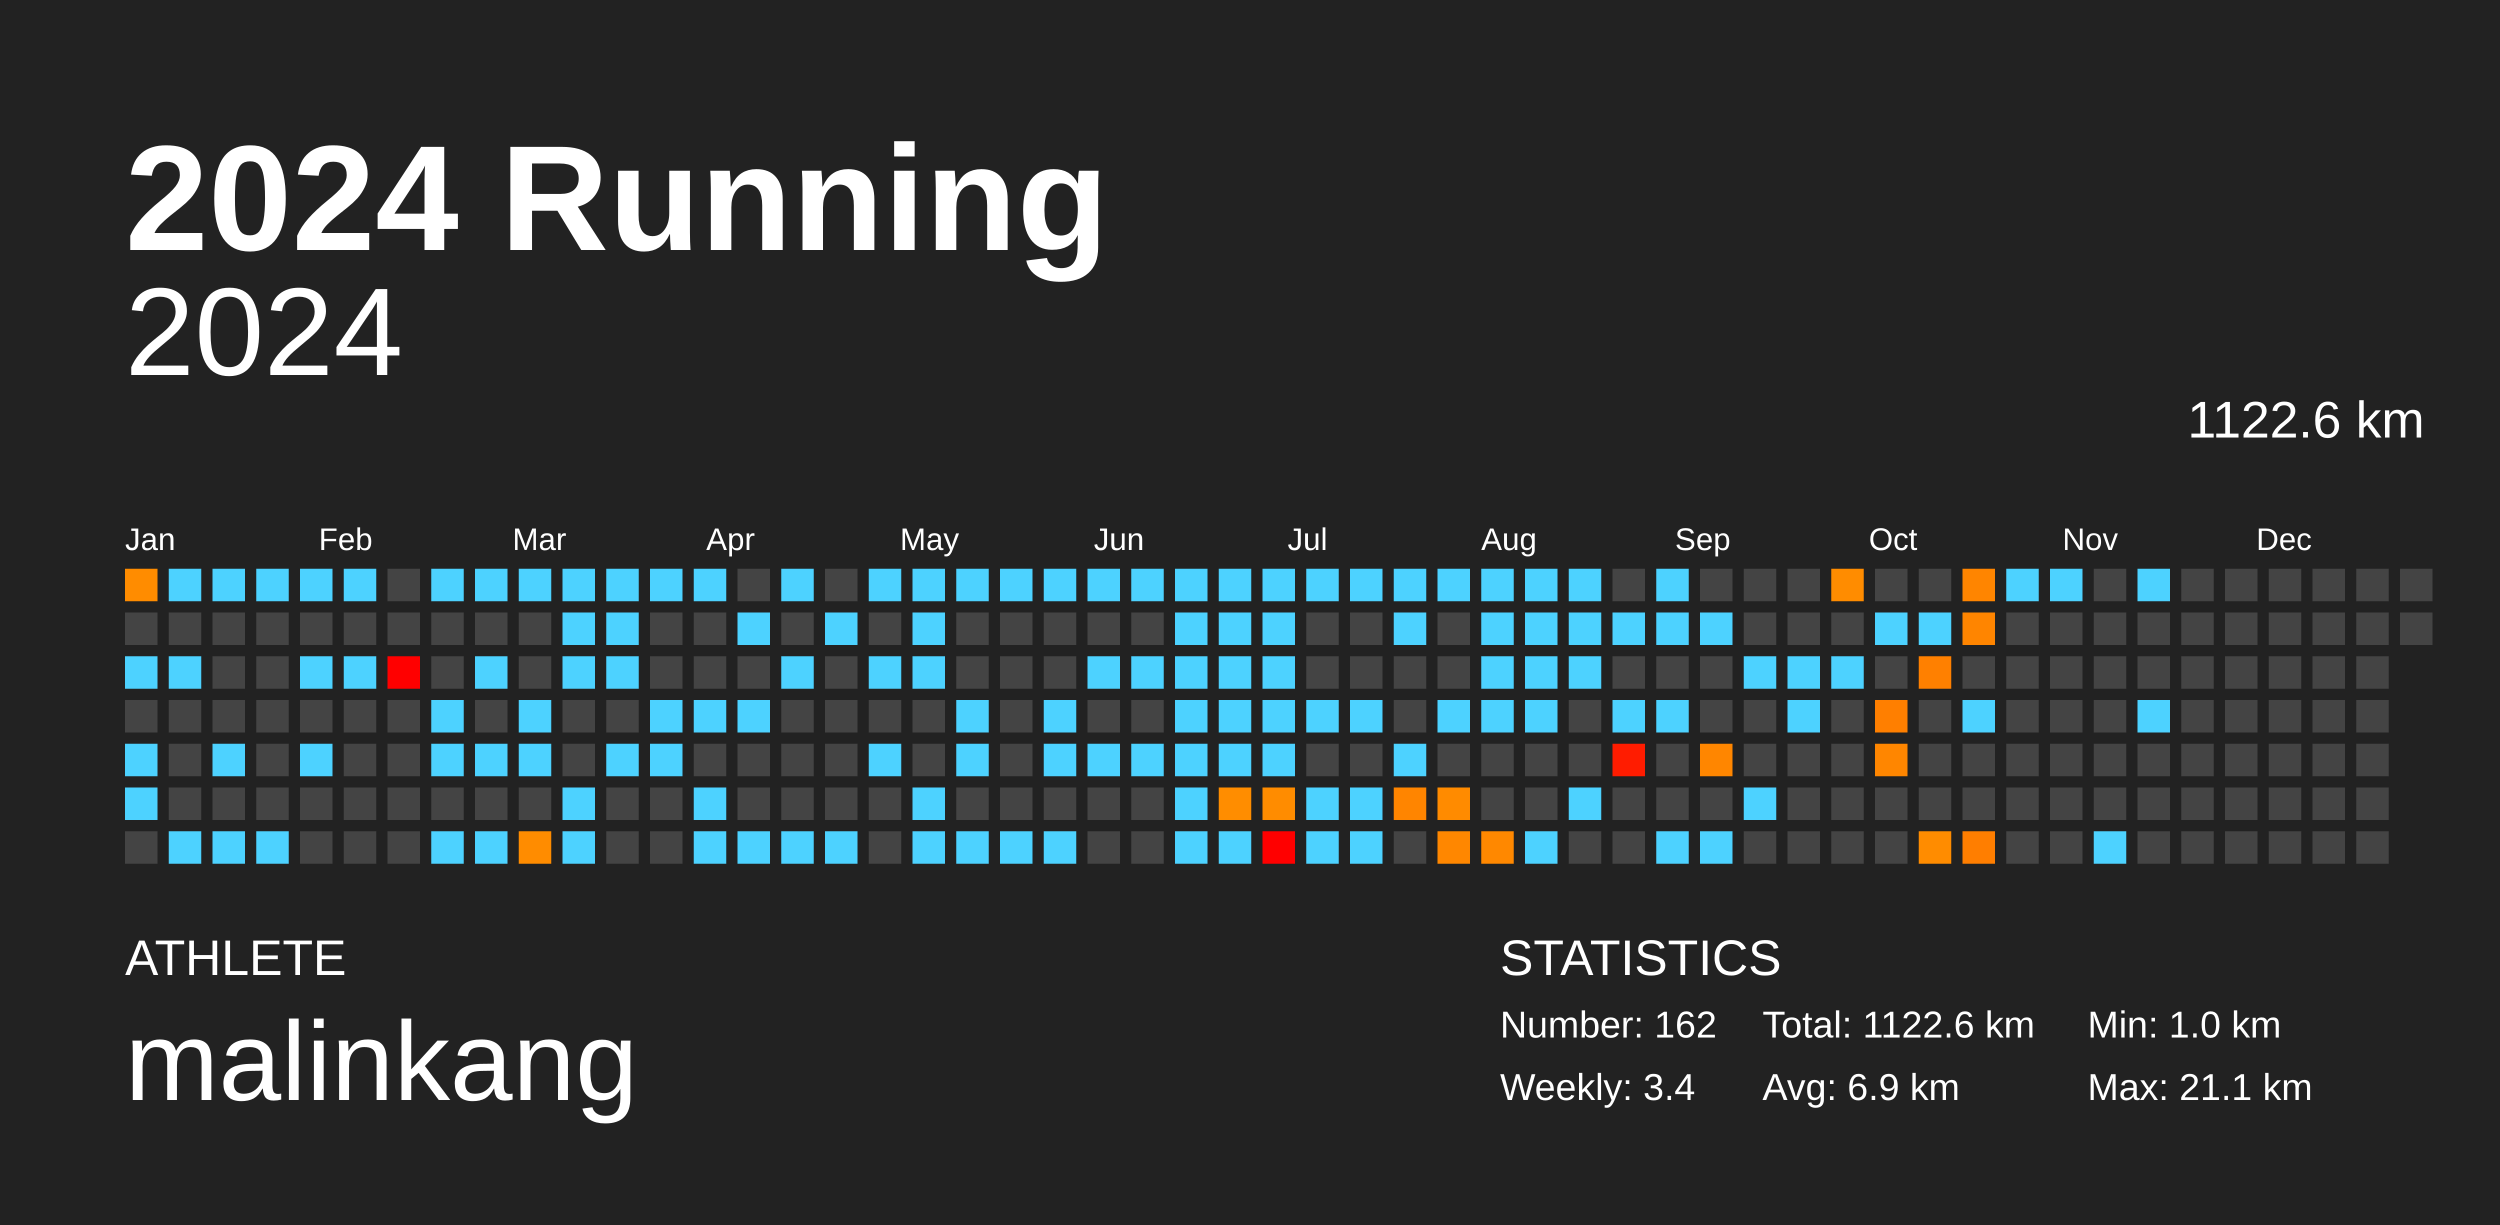
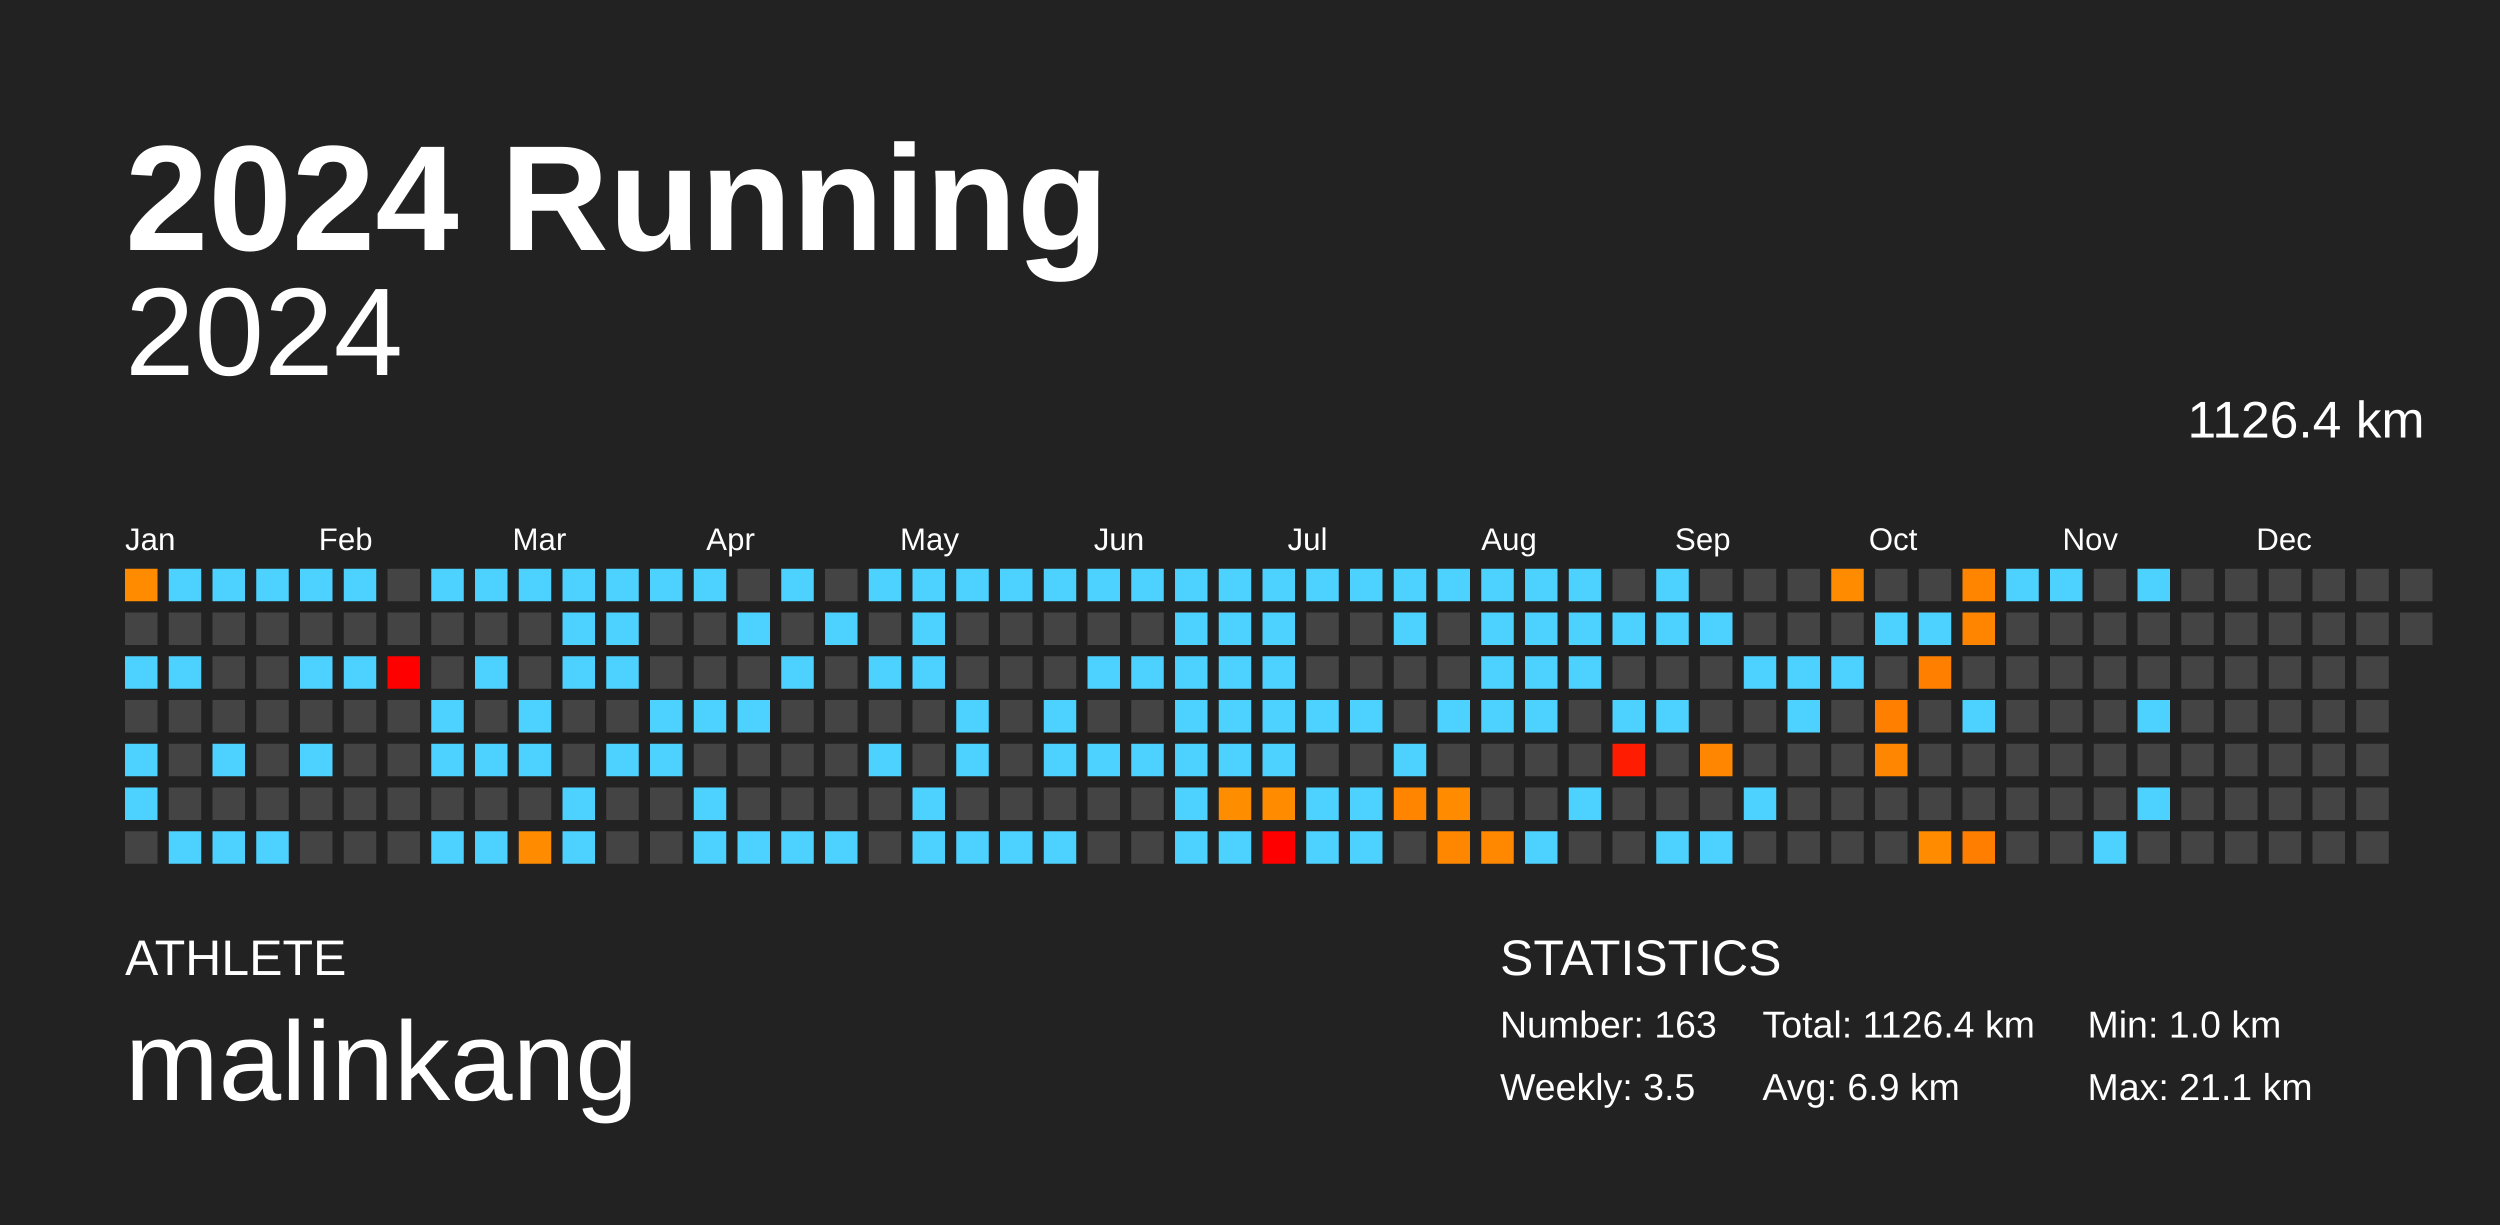
<svg xmlns="http://www.w3.org/2000/svg" baseProfile="full" height="98mm" version="1.1" viewBox="0,0,200,98" width="200mm">
  <defs />
  <rect fill="#222222" height="98" width="200" x="0" y="0" />
  <text fill="#FFFFFF" style="font-size:12px; font-family:Arial; font-weight:bold;" x="10" y="20">2024 Running</text>
  <text fill="#FFFFFF" style="font-size:4px; font-family:Arial" x="10" y="78">ATHLETE</text>
  <text fill="#FFFFFF" style="font-size:9px; font-family:Arial" x="10" y="88">malinkang</text>
  <text fill="#FFFFFF" style="font-size:4px; font-family:Arial" x="120" y="78">STATISTICS</text>
-   <text fill="#FFFFFF" style="font-size:3px; font-family:Arial" x="120" y="83">Number: 162</text>
-   <text fill="#FFFFFF" style="font-size:3px; font-family:Arial" x="120" y="88">Weekly: 3.4</text>
-   <text fill="#FFFFFF" style="font-size:3px; font-family:Arial" x="141" y="83">Total: 1122.6 km</text>
+   <text fill="#FFFFFF" style="font-size:3px; font-family:Arial" x="120" y="83">Number: 163</text>
+   <text fill="#FFFFFF" style="font-size:3px; font-family:Arial" x="120" y="88">Weekly: 3.5</text>
+   <text fill="#FFFFFF" style="font-size:3px; font-family:Arial" x="141" y="83">Total: 1126.4 km</text>
  <text fill="#FFFFFF" style="font-size:3px; font-family:Arial" x="141" y="88">Avg: 6.9 km</text>
  <text fill="#FFFFFF" style="font-size:3px; font-family:Arial" x="167" y="83">Min: 1.0 km</text>
  <text fill="#FFFFFF" style="font-size:3px; font-family:Arial" x="167" y="88">Max: 21.1 km</text>
  <text alignment-baseline="hanging" fill="#FFFFFF" style="font-size:10.0px; font-family:Arial;" x="10" y="30">2024</text>
-   <text alignment-baseline="hanging" fill="#FFFFFF" style="font-size:4.125px; font-family:Arial;" x="175" y="35">1122.6 km</text>
+   <text alignment-baseline="hanging" fill="#FFFFFF" style="font-size:4.125px; font-family:Arial;" x="175" y="35">1126.4 km</text>
  <text fill="#FFFFFF" style="font-size:2.5px; font-family:Arial" x="10.0" y="44">Jan</text>
  <text fill="#FFFFFF" style="font-size:2.5px; font-family:Arial" x="25.5" y="44">Feb</text>
  <text fill="#FFFFFF" style="font-size:2.5px; font-family:Arial" x="41.0" y="44">Mar</text>
  <text fill="#FFFFFF" style="font-size:2.5px; font-family:Arial" x="56.5" y="44">Apr</text>
  <text fill="#FFFFFF" style="font-size:2.5px; font-family:Arial" x="72.0" y="44">May</text>
  <text fill="#FFFFFF" style="font-size:2.5px; font-family:Arial" x="87.5" y="44">Jun</text>
  <text fill="#FFFFFF" style="font-size:2.5px; font-family:Arial" x="103.0" y="44">Jul</text>
  <text fill="#FFFFFF" style="font-size:2.5px; font-family:Arial" x="118.5" y="44">Aug</text>
  <text fill="#FFFFFF" style="font-size:2.5px; font-family:Arial" x="134.0" y="44">Sep</text>
  <text fill="#FFFFFF" style="font-size:2.5px; font-family:Arial" x="149.5" y="44">Oct</text>
  <text fill="#FFFFFF" style="font-size:2.5px; font-family:Arial" x="165.0" y="44">Nov</text>
  <text fill="#FFFFFF" style="font-size:2.5px; font-family:Arial" x="180.5" y="44">Dec</text>
  <rect fill="#ff8c00" height="2.6" width="2.6" x="10.0" y="45.5" />
  <rect fill="#444444" height="2.6" width="2.6" x="10.0" y="49.0" />
  <rect fill="#4dd2ff" height="2.6" width="2.6" x="10.0" y="52.5" />
  <rect fill="#444444" height="2.6" width="2.6" x="10.0" y="56.0" />
  <rect fill="#4dd2ff" height="2.6" width="2.6" x="10.0" y="59.5" />
  <rect fill="#4dd2ff" height="2.6" width="2.6" x="10.0" y="63.0" />
  <rect fill="#444444" height="2.6" width="2.6" x="10.0" y="66.5" />
  <rect fill="#4dd2ff" height="2.6" width="2.6" x="13.5" y="45.5" />
  <rect fill="#444444" height="2.6" width="2.6" x="13.5" y="49.0" />
  <rect fill="#4dd2ff" height="2.6" width="2.6" x="13.5" y="52.5" />
  <rect fill="#444444" height="2.6" width="2.6" x="13.5" y="56.0" />
  <rect fill="#444444" height="2.6" width="2.6" x="13.5" y="59.5" />
  <rect fill="#444444" height="2.6" width="2.6" x="13.5" y="63.0" />
  <rect fill="#4dd2ff" height="2.6" width="2.6" x="13.5" y="66.5" />
  <rect fill="#4dd2ff" height="2.6" width="2.6" x="17.0" y="45.5" />
  <rect fill="#444444" height="2.6" width="2.6" x="17.0" y="49.0" />
  <rect fill="#444444" height="2.6" width="2.6" x="17.0" y="52.5" />
  <rect fill="#444444" height="2.6" width="2.6" x="17.0" y="56.0" />
  <rect fill="#4dd2ff" height="2.6" width="2.6" x="17.0" y="59.5" />
  <rect fill="#444444" height="2.6" width="2.6" x="17.0" y="63.0" />
  <rect fill="#4dd2ff" height="2.6" width="2.6" x="17.0" y="66.5" />
  <rect fill="#4dd2ff" height="2.6" width="2.6" x="20.5" y="45.5" />
  <rect fill="#444444" height="2.6" width="2.6" x="20.5" y="49.0" />
  <rect fill="#444444" height="2.6" width="2.6" x="20.5" y="52.5" />
  <rect fill="#444444" height="2.6" width="2.6" x="20.5" y="56.0" />
  <rect fill="#444444" height="2.6" width="2.6" x="20.5" y="59.5" />
  <rect fill="#444444" height="2.6" width="2.6" x="20.5" y="63.0" />
  <rect fill="#4dd2ff" height="2.6" width="2.6" x="20.5" y="66.5" />
  <rect fill="#4dd2ff" height="2.6" width="2.6" x="24.0" y="45.5" />
  <rect fill="#444444" height="2.6" width="2.6" x="24.0" y="49.0" />
  <rect fill="#4dd2ff" height="2.6" width="2.6" x="24.0" y="52.5" />
  <rect fill="#444444" height="2.6" width="2.6" x="24.0" y="56.0" />
  <rect fill="#4dd2ff" height="2.6" width="2.6" x="24.0" y="59.5" />
  <rect fill="#444444" height="2.6" width="2.6" x="24.0" y="63.0" />
  <rect fill="#444444" height="2.6" width="2.6" x="24.0" y="66.5" />
  <rect fill="#4dd2ff" height="2.6" width="2.6" x="27.5" y="45.5" />
  <rect fill="#444444" height="2.6" width="2.6" x="27.5" y="49.0" />
  <rect fill="#4dd2ff" height="2.6" width="2.6" x="27.5" y="52.5" />
  <rect fill="#444444" height="2.6" width="2.6" x="27.5" y="56.0" />
  <rect fill="#444444" height="2.6" width="2.6" x="27.5" y="59.5" />
  <rect fill="#444444" height="2.6" width="2.6" x="27.5" y="63.0" />
  <rect fill="#444444" height="2.6" width="2.6" x="27.5" y="66.5" />
  <rect fill="#444444" height="2.6" width="2.6" x="31.0" y="45.5" />
  <rect fill="#444444" height="2.6" width="2.6" x="31.0" y="49.0" />
  <rect fill="red" height="2.6" width="2.6" x="31.0" y="52.5" />
  <rect fill="#444444" height="2.6" width="2.6" x="31.0" y="56.0" />
  <rect fill="#444444" height="2.6" width="2.6" x="31.0" y="59.5" />
  <rect fill="#444444" height="2.6" width="2.6" x="31.0" y="63.0" />
  <rect fill="#444444" height="2.6" width="2.6" x="31.0" y="66.5" />
  <rect fill="#4dd2ff" height="2.6" width="2.6" x="34.5" y="45.5" />
  <rect fill="#444444" height="2.6" width="2.6" x="34.5" y="49.0" />
  <rect fill="#444444" height="2.6" width="2.6" x="34.5" y="52.5" />
  <rect fill="#4dd2ff" height="2.6" width="2.6" x="34.5" y="56.0" />
  <rect fill="#4dd2ff" height="2.6" width="2.6" x="34.5" y="59.5" />
  <rect fill="#444444" height="2.6" width="2.6" x="34.5" y="63.0" />
  <rect fill="#4dd2ff" height="2.6" width="2.6" x="34.5" y="66.5" />
  <rect fill="#4dd2ff" height="2.6" width="2.6" x="38.0" y="45.5" />
  <rect fill="#444444" height="2.6" width="2.6" x="38.0" y="49.0" />
  <rect fill="#4dd2ff" height="2.6" width="2.6" x="38.0" y="52.5" />
  <rect fill="#444444" height="2.6" width="2.6" x="38.0" y="56.0" />
  <rect fill="#4dd2ff" height="2.6" width="2.6" x="38.0" y="59.5" />
  <rect fill="#444444" height="2.6" width="2.6" x="38.0" y="63.0" />
  <rect fill="#4dd2ff" height="2.6" width="2.6" x="38.0" y="66.5" />
  <rect fill="#4dd2ff" height="2.6" width="2.6" x="41.5" y="45.5" />
  <rect fill="#444444" height="2.6" width="2.6" x="41.5" y="49.0" />
  <rect fill="#444444" height="2.6" width="2.6" x="41.5" y="52.5" />
  <rect fill="#4dd2ff" height="2.6" width="2.6" x="41.5" y="56.0" />
  <rect fill="#4dd2ff" height="2.6" width="2.6" x="41.5" y="59.5" />
  <rect fill="#444444" height="2.6" width="2.6" x="41.5" y="63.0" />
  <rect fill="#ff8c00" height="2.6" width="2.6" x="41.5" y="66.5" />
  <rect fill="#4dd2ff" height="2.6" width="2.6" x="45.0" y="45.5" />
  <rect fill="#4dd2ff" height="2.6" width="2.6" x="45.0" y="49.0" />
  <rect fill="#4dd2ff" height="2.6" width="2.6" x="45.0" y="52.5" />
  <rect fill="#444444" height="2.6" width="2.6" x="45.0" y="56.0" />
  <rect fill="#444444" height="2.6" width="2.6" x="45.0" y="59.5" />
  <rect fill="#4dd2ff" height="2.6" width="2.6" x="45.0" y="63.0" />
  <rect fill="#4dd2ff" height="2.6" width="2.6" x="45.0" y="66.5" />
  <rect fill="#4dd2ff" height="2.6" width="2.6" x="48.5" y="45.5" />
  <rect fill="#4dd2ff" height="2.6" width="2.6" x="48.5" y="49.0" />
  <rect fill="#4dd2ff" height="2.6" width="2.6" x="48.5" y="52.5" />
  <rect fill="#444444" height="2.6" width="2.6" x="48.5" y="56.0" />
  <rect fill="#4dd2ff" height="2.6" width="2.6" x="48.5" y="59.5" />
  <rect fill="#444444" height="2.6" width="2.6" x="48.5" y="63.0" />
  <rect fill="#444444" height="2.6" width="2.6" x="48.5" y="66.5" />
  <rect fill="#4dd2ff" height="2.6" width="2.6" x="52.0" y="45.5" />
  <rect fill="#444444" height="2.6" width="2.6" x="52.0" y="49.0" />
  <rect fill="#444444" height="2.6" width="2.6" x="52.0" y="52.5" />
  <rect fill="#4dd2ff" height="2.6" width="2.6" x="52.0" y="56.0" />
  <rect fill="#4dd2ff" height="2.6" width="2.6" x="52.0" y="59.5" />
  <rect fill="#444444" height="2.6" width="2.6" x="52.0" y="63.0" />
  <rect fill="#444444" height="2.6" width="2.6" x="52.0" y="66.5" />
  <rect fill="#4dd2ff" height="2.6" width="2.6" x="55.5" y="45.5" />
  <rect fill="#444444" height="2.6" width="2.6" x="55.5" y="49.0" />
  <rect fill="#444444" height="2.6" width="2.6" x="55.5" y="52.5" />
  <rect fill="#4dd2ff" height="2.6" width="2.6" x="55.5" y="56.0" />
  <rect fill="#444444" height="2.6" width="2.6" x="55.5" y="59.5" />
  <rect fill="#4dd2ff" height="2.6" width="2.6" x="55.5" y="63.0" />
  <rect fill="#4dd2ff" height="2.6" width="2.6" x="55.5" y="66.5" />
  <rect fill="#444444" height="2.6" width="2.6" x="59.0" y="45.5" />
  <rect fill="#4dd2ff" height="2.6" width="2.6" x="59.0" y="49.0" />
  <rect fill="#444444" height="2.6" width="2.6" x="59.0" y="52.5" />
  <rect fill="#4dd2ff" height="2.6" width="2.6" x="59.0" y="56.0" />
  <rect fill="#444444" height="2.6" width="2.6" x="59.0" y="59.5" />
  <rect fill="#444444" height="2.6" width="2.6" x="59.0" y="63.0" />
  <rect fill="#4dd2ff" height="2.6" width="2.6" x="59.0" y="66.5" />
  <rect fill="#4dd2ff" height="2.6" width="2.6" x="62.5" y="45.5" />
  <rect fill="#444444" height="2.6" width="2.6" x="62.5" y="49.0" />
  <rect fill="#4dd2ff" height="2.6" width="2.6" x="62.5" y="52.5" />
  <rect fill="#444444" height="2.6" width="2.6" x="62.5" y="56.0" />
  <rect fill="#444444" height="2.6" width="2.6" x="62.5" y="59.5" />
  <rect fill="#444444" height="2.6" width="2.6" x="62.5" y="63.0" />
  <rect fill="#4dd2ff" height="2.6" width="2.6" x="62.5" y="66.5" />
  <rect fill="#444444" height="2.6" width="2.6" x="66.0" y="45.5" />
  <rect fill="#4dd2ff" height="2.6" width="2.6" x="66.0" y="49.0" />
  <rect fill="#444444" height="2.6" width="2.6" x="66.0" y="52.5" />
  <rect fill="#444444" height="2.6" width="2.6" x="66.0" y="56.0" />
  <rect fill="#444444" height="2.6" width="2.6" x="66.0" y="59.5" />
  <rect fill="#444444" height="2.6" width="2.6" x="66.0" y="63.0" />
  <rect fill="#4dd2ff" height="2.6" width="2.6" x="66.0" y="66.5" />
  <rect fill="#4dd2ff" height="2.6" width="2.6" x="69.5" y="45.5" />
  <rect fill="#444444" height="2.6" width="2.6" x="69.5" y="49.0" />
  <rect fill="#4dd2ff" height="2.6" width="2.6" x="69.5" y="52.5" />
  <rect fill="#444444" height="2.6" width="2.6" x="69.5" y="56.0" />
  <rect fill="#4dd2ff" height="2.6" width="2.6" x="69.5" y="59.5" />
  <rect fill="#444444" height="2.6" width="2.6" x="69.5" y="63.0" />
  <rect fill="#444444" height="2.6" width="2.6" x="69.5" y="66.5" />
  <rect fill="#4dd2ff" height="2.6" width="2.6" x="73.0" y="45.5" />
  <rect fill="#4dd2ff" height="2.6" width="2.6" x="73.0" y="49.0" />
  <rect fill="#4dd2ff" height="2.6" width="2.6" x="73.0" y="52.5" />
  <rect fill="#444444" height="2.6" width="2.6" x="73.0" y="56.0" />
  <rect fill="#444444" height="2.6" width="2.6" x="73.0" y="59.5" />
  <rect fill="#4dd2ff" height="2.6" width="2.6" x="73.0" y="63.0" />
  <rect fill="#4dd2ff" height="2.6" width="2.6" x="73.0" y="66.5" />
  <rect fill="#4dd2ff" height="2.6" width="2.6" x="76.5" y="45.5" />
  <rect fill="#444444" height="2.6" width="2.6" x="76.5" y="49.0" />
  <rect fill="#444444" height="2.6" width="2.6" x="76.5" y="52.5" />
  <rect fill="#4dd2ff" height="2.6" width="2.6" x="76.5" y="56.0" />
  <rect fill="#4dd2ff" height="2.6" width="2.6" x="76.5" y="59.5" />
  <rect fill="#444444" height="2.6" width="2.6" x="76.5" y="63.0" />
  <rect fill="#4dd2ff" height="2.6" width="2.6" x="76.5" y="66.5" />
  <rect fill="#4dd2ff" height="2.6" width="2.6" x="80.0" y="45.5" />
  <rect fill="#444444" height="2.6" width="2.6" x="80.0" y="49.0" />
  <rect fill="#444444" height="2.6" width="2.6" x="80.0" y="52.5" />
  <rect fill="#444444" height="2.6" width="2.6" x="80.0" y="56.0" />
  <rect fill="#444444" height="2.6" width="2.6" x="80.0" y="59.5" />
  <rect fill="#444444" height="2.6" width="2.6" x="80.0" y="63.0" />
  <rect fill="#4dd2ff" height="2.6" width="2.6" x="80.0" y="66.5" />
  <rect fill="#4dd2ff" height="2.6" width="2.6" x="83.5" y="45.5" />
  <rect fill="#444444" height="2.6" width="2.6" x="83.5" y="49.0" />
  <rect fill="#444444" height="2.6" width="2.6" x="83.5" y="52.5" />
  <rect fill="#4dd2ff" height="2.6" width="2.6" x="83.5" y="56.0" />
  <rect fill="#4dd2ff" height="2.6" width="2.6" x="83.5" y="59.5" />
  <rect fill="#444444" height="2.6" width="2.6" x="83.5" y="63.0" />
  <rect fill="#4dd2ff" height="2.6" width="2.6" x="83.5" y="66.5" />
  <rect fill="#4dd2ff" height="2.6" width="2.6" x="87.0" y="45.5" />
  <rect fill="#444444" height="2.6" width="2.6" x="87.0" y="49.0" />
  <rect fill="#4dd2ff" height="2.6" width="2.6" x="87.0" y="52.5" />
  <rect fill="#444444" height="2.6" width="2.6" x="87.0" y="56.0" />
  <rect fill="#4dd2ff" height="2.6" width="2.6" x="87.0" y="59.5" />
  <rect fill="#444444" height="2.6" width="2.6" x="87.0" y="63.0" />
  <rect fill="#444444" height="2.6" width="2.6" x="87.0" y="66.5" />
  <rect fill="#4dd2ff" height="2.6" width="2.6" x="90.5" y="45.5" />
  <rect fill="#444444" height="2.6" width="2.6" x="90.5" y="49.0" />
  <rect fill="#4dd2ff" height="2.6" width="2.6" x="90.5" y="52.5" />
  <rect fill="#444444" height="2.6" width="2.6" x="90.5" y="56.0" />
  <rect fill="#4dd2ff" height="2.6" width="2.6" x="90.5" y="59.5" />
  <rect fill="#444444" height="2.6" width="2.6" x="90.5" y="63.0" />
  <rect fill="#444444" height="2.6" width="2.6" x="90.5" y="66.5" />
  <rect fill="#4dd2ff" height="2.6" width="2.6" x="94.0" y="45.5" />
  <rect fill="#4dd2ff" height="2.6" width="2.6" x="94.0" y="49.0" />
  <rect fill="#4dd2ff" height="2.6" width="2.6" x="94.0" y="52.5" />
  <rect fill="#4dd2ff" height="2.6" width="2.6" x="94.0" y="56.0" />
  <rect fill="#4dd2ff" height="2.6" width="2.6" x="94.0" y="59.5" />
  <rect fill="#4dd2ff" height="2.6" width="2.6" x="94.0" y="63.0" />
  <rect fill="#4dd2ff" height="2.6" width="2.6" x="94.0" y="66.5" />
  <rect fill="#4dd2ff" height="2.6" width="2.6" x="97.5" y="45.5" />
  <rect fill="#4dd2ff" height="2.6" width="2.6" x="97.5" y="49.0" />
  <rect fill="#4dd2ff" height="2.6" width="2.6" x="97.5" y="52.5" />
  <rect fill="#4dd2ff" height="2.6" width="2.6" x="97.5" y="56.0" />
  <rect fill="#4dd2ff" height="2.6" width="2.6" x="97.5" y="59.5" />
  <rect fill="#ff8d00" height="2.6" width="2.6" x="97.5" y="63.0" />
  <rect fill="#4dd2ff" height="2.6" width="2.6" x="97.5" y="66.5" />
  <rect fill="#4dd2ff" height="2.6" width="2.6" x="101.0" y="45.5" />
  <rect fill="#4dd2ff" height="2.6" width="2.6" x="101.0" y="49.0" />
  <rect fill="#4dd2ff" height="2.6" width="2.6" x="101.0" y="52.5" />
  <rect fill="#4dd2ff" height="2.6" width="2.6" x="101.0" y="56.0" />
  <rect fill="#4dd2ff" height="2.6" width="2.6" x="101.0" y="59.5" />
  <rect fill="#ff8c00" height="2.6" width="2.6" x="101.0" y="63.0" />
  <rect fill="red" height="2.6" width="2.6" x="101.0" y="66.5" />
  <rect fill="#4dd2ff" height="2.6" width="2.6" x="104.5" y="45.5" />
  <rect fill="#444444" height="2.6" width="2.6" x="104.5" y="49.0" />
  <rect fill="#444444" height="2.6" width="2.6" x="104.5" y="52.5" />
  <rect fill="#4dd2ff" height="2.6" width="2.6" x="104.5" y="56.0" />
  <rect fill="#444444" height="2.6" width="2.6" x="104.5" y="59.5" />
  <rect fill="#4dd2ff" height="2.6" width="2.6" x="104.5" y="63.0" />
  <rect fill="#4dd2ff" height="2.6" width="2.6" x="104.5" y="66.5" />
  <rect fill="#4dd2ff" height="2.6" width="2.6" x="108.0" y="45.5" />
  <rect fill="#444444" height="2.6" width="2.6" x="108.0" y="49.0" />
  <rect fill="#444444" height="2.6" width="2.6" x="108.0" y="52.5" />
  <rect fill="#4dd2ff" height="2.6" width="2.6" x="108.0" y="56.0" />
  <rect fill="#444444" height="2.6" width="2.6" x="108.0" y="59.5" />
  <rect fill="#4dd2ff" height="2.6" width="2.6" x="108.0" y="63.0" />
  <rect fill="#4dd2ff" height="2.6" width="2.6" x="108.0" y="66.5" />
  <rect fill="#4dd2ff" height="2.6" width="2.6" x="111.5" y="45.5" />
  <rect fill="#4dd2ff" height="2.6" width="2.6" x="111.5" y="49.0" />
  <rect fill="#444444" height="2.6" width="2.6" x="111.5" y="52.5" />
  <rect fill="#444444" height="2.6" width="2.6" x="111.5" y="56.0" />
  <rect fill="#4dd2ff" height="2.6" width="2.6" x="111.5" y="59.5" />
  <rect fill="#ff8500" height="2.6" width="2.6" x="111.5" y="63.0" />
  <rect fill="#444444" height="2.6" width="2.6" x="111.5" y="66.5" />
  <rect fill="#4dd2ff" height="2.6" width="2.6" x="115.0" y="45.5" />
  <rect fill="#444444" height="2.6" width="2.6" x="115.0" y="49.0" />
  <rect fill="#444444" height="2.6" width="2.6" x="115.0" y="52.5" />
  <rect fill="#4dd2ff" height="2.6" width="2.6" x="115.0" y="56.0" />
  <rect fill="#444444" height="2.6" width="2.6" x="115.0" y="59.5" />
  <rect fill="#ff8b00" height="2.6" width="2.6" x="115.0" y="63.0" />
  <rect fill="#ff8700" height="2.6" width="2.6" x="115.0" y="66.5" />
  <rect fill="#4dd2ff" height="2.6" width="2.6" x="118.5" y="45.5" />
  <rect fill="#4dd2ff" height="2.6" width="2.6" x="118.5" y="49.0" />
  <rect fill="#4dd2ff" height="2.6" width="2.6" x="118.5" y="52.5" />
  <rect fill="#4dd2ff" height="2.6" width="2.6" x="118.5" y="56.0" />
  <rect fill="#444444" height="2.6" width="2.6" x="118.5" y="59.5" />
  <rect fill="#444444" height="2.6" width="2.6" x="118.5" y="63.0" />
  <rect fill="#ff8800" height="2.6" width="2.6" x="118.5" y="66.5" />
  <rect fill="#4dd2ff" height="2.6" width="2.6" x="122.0" y="45.5" />
  <rect fill="#4dd2ff" height="2.6" width="2.6" x="122.0" y="49.0" />
  <rect fill="#4dd2ff" height="2.6" width="2.6" x="122.0" y="52.5" />
  <rect fill="#4dd2ff" height="2.6" width="2.6" x="122.0" y="56.0" />
  <rect fill="#444444" height="2.6" width="2.6" x="122.0" y="59.5" />
  <rect fill="#444444" height="2.6" width="2.6" x="122.0" y="63.0" />
  <rect fill="#4dd2ff" height="2.6" width="2.6" x="122.0" y="66.5" />
  <rect fill="#4dd2ff" height="2.6" width="2.6" x="125.5" y="45.5" />
  <rect fill="#4dd2ff" height="2.6" width="2.6" x="125.5" y="49.0" />
  <rect fill="#4dd2ff" height="2.6" width="2.6" x="125.5" y="52.5" />
  <rect fill="#444444" height="2.6" width="2.6" x="125.5" y="56.0" />
  <rect fill="#444444" height="2.6" width="2.6" x="125.5" y="59.5" />
  <rect fill="#4dd2ff" height="2.6" width="2.6" x="125.5" y="63.0" />
  <rect fill="#444444" height="2.6" width="2.6" x="125.5" y="66.5" />
  <rect fill="#444444" height="2.6" width="2.6" x="129.0" y="45.5" />
  <rect fill="#4dd2ff" height="2.6" width="2.6" x="129.0" y="49.0" />
  <rect fill="#444444" height="2.6" width="2.6" x="129.0" y="52.5" />
  <rect fill="#4dd2ff" height="2.6" width="2.6" x="129.0" y="56.0" />
  <rect fill="#ff1c00" height="2.6" width="2.6" x="129.0" y="59.5" />
  <rect fill="#444444" height="2.6" width="2.6" x="129.0" y="63.0" />
  <rect fill="#444444" height="2.6" width="2.6" x="129.0" y="66.5" />
  <rect fill="#4dd2ff" height="2.6" width="2.6" x="132.5" y="45.5" />
  <rect fill="#4dd2ff" height="2.6" width="2.6" x="132.5" y="49.0" />
  <rect fill="#444444" height="2.6" width="2.6" x="132.5" y="52.5" />
  <rect fill="#4dd2ff" height="2.6" width="2.6" x="132.5" y="56.0" />
  <rect fill="#444444" height="2.6" width="2.6" x="132.5" y="59.5" />
  <rect fill="#444444" height="2.6" width="2.6" x="132.5" y="63.0" />
  <rect fill="#4dd2ff" height="2.6" width="2.6" x="132.5" y="66.5" />
  <rect fill="#444444" height="2.6" width="2.6" x="136.0" y="45.5" />
  <rect fill="#4dd2ff" height="2.6" width="2.6" x="136.0" y="49.0" />
  <rect fill="#444444" height="2.6" width="2.6" x="136.0" y="52.5" />
  <rect fill="#444444" height="2.6" width="2.6" x="136.0" y="56.0" />
  <rect fill="#ff8600" height="2.6" width="2.6" x="136.0" y="59.5" />
  <rect fill="#444444" height="2.6" width="2.6" x="136.0" y="63.0" />
  <rect fill="#4dd2ff" height="2.6" width="2.6" x="136.0" y="66.5" />
  <rect fill="#444444" height="2.6" width="2.6" x="139.5" y="45.5" />
  <rect fill="#444444" height="2.6" width="2.6" x="139.5" y="49.0" />
  <rect fill="#4dd2ff" height="2.6" width="2.6" x="139.5" y="52.5" />
  <rect fill="#444444" height="2.6" width="2.6" x="139.5" y="56.0" />
  <rect fill="#444444" height="2.6" width="2.6" x="139.5" y="59.5" />
  <rect fill="#4dd2ff" height="2.6" width="2.6" x="139.5" y="63.0" />
  <rect fill="#444444" height="2.6" width="2.6" x="139.5" y="66.5" />
  <rect fill="#444444" height="2.6" width="2.6" x="143.0" y="45.5" />
  <rect fill="#444444" height="2.6" width="2.6" x="143.0" y="49.0" />
  <rect fill="#4dd2ff" height="2.6" width="2.6" x="143.0" y="52.5" />
  <rect fill="#4dd2ff" height="2.6" width="2.6" x="143.0" y="56.0" />
  <rect fill="#444444" height="2.6" width="2.6" x="143.0" y="59.5" />
  <rect fill="#444444" height="2.6" width="2.6" x="143.0" y="63.0" />
  <rect fill="#444444" height="2.6" width="2.6" x="143.0" y="66.5" />
  <rect fill="#ff8c00" height="2.6" width="2.6" x="146.5" y="45.5" />
  <rect fill="#444444" height="2.6" width="2.6" x="146.5" y="49.0" />
  <rect fill="#4dd2ff" height="2.6" width="2.6" x="146.5" y="52.5" />
  <rect fill="#444444" height="2.6" width="2.6" x="146.5" y="56.0" />
  <rect fill="#444444" height="2.6" width="2.6" x="146.5" y="59.5" />
  <rect fill="#444444" height="2.6" width="2.6" x="146.5" y="63.0" />
  <rect fill="#444444" height="2.6" width="2.6" x="146.5" y="66.5" />
  <rect fill="#444444" height="2.6" width="2.6" x="150.0" y="45.5" />
  <rect fill="#4dd2ff" height="2.6" width="2.6" x="150.0" y="49.0" />
  <rect fill="#444444" height="2.6" width="2.6" x="150.0" y="52.5" />
  <rect fill="#ff7f00" height="2.6" width="2.6" x="150.0" y="56.0" />
  <rect fill="#ff8600" height="2.6" width="2.6" x="150.0" y="59.5" />
  <rect fill="#444444" height="2.6" width="2.6" x="150.0" y="63.0" />
  <rect fill="#444444" height="2.6" width="2.6" x="150.0" y="66.5" />
  <rect fill="#444444" height="2.6" width="2.6" x="153.5" y="45.5" />
  <rect fill="#4dd2ff" height="2.6" width="2.6" x="153.5" y="49.0" />
  <rect fill="#ff8000" height="2.6" width="2.6" x="153.5" y="52.5" />
  <rect fill="#444444" height="2.6" width="2.6" x="153.5" y="56.0" />
  <rect fill="#444444" height="2.6" width="2.6" x="153.5" y="59.5" />
  <rect fill="#444444" height="2.6" width="2.6" x="153.5" y="63.0" />
  <rect fill="#ff8c00" height="2.6" width="2.6" x="153.5" y="66.5" />
  <rect fill="#ff8500" height="2.6" width="2.6" x="157.0" y="45.5" />
  <rect fill="#ff8500" height="2.6" width="2.6" x="157.0" y="49.0" />
  <rect fill="#444444" height="2.6" width="2.6" x="157.0" y="52.5" />
  <rect fill="#4dd2ff" height="2.6" width="2.6" x="157.0" y="56.0" />
  <rect fill="#444444" height="2.6" width="2.6" x="157.0" y="59.5" />
  <rect fill="#444444" height="2.6" width="2.6" x="157.0" y="63.0" />
  <rect fill="#ff7e00" height="2.6" width="2.6" x="157.0" y="66.5" />
  <rect fill="#4dd2ff" height="2.6" width="2.6" x="160.5" y="45.5" />
  <rect fill="#444444" height="2.6" width="2.6" x="160.5" y="49.0" />
  <rect fill="#444444" height="2.6" width="2.6" x="160.5" y="52.5" />
  <rect fill="#444444" height="2.6" width="2.6" x="160.5" y="56.0" />
  <rect fill="#444444" height="2.6" width="2.6" x="160.5" y="59.5" />
  <rect fill="#444444" height="2.6" width="2.6" x="160.5" y="63.0" />
  <rect fill="#444444" height="2.6" width="2.6" x="160.5" y="66.5" />
  <rect fill="#4dd2ff" height="2.6" width="2.6" x="164.0" y="45.5" />
  <rect fill="#444444" height="2.6" width="2.6" x="164.0" y="49.0" />
  <rect fill="#444444" height="2.6" width="2.6" x="164.0" y="52.5" />
  <rect fill="#444444" height="2.6" width="2.6" x="164.0" y="56.0" />
  <rect fill="#444444" height="2.6" width="2.6" x="164.0" y="59.5" />
  <rect fill="#444444" height="2.6" width="2.6" x="164.0" y="63.0" />
  <rect fill="#444444" height="2.6" width="2.6" x="164.0" y="66.5" />
  <rect fill="#444444" height="2.6" width="2.6" x="167.5" y="45.5" />
  <rect fill="#444444" height="2.6" width="2.6" x="167.5" y="49.0" />
  <rect fill="#444444" height="2.6" width="2.6" x="167.5" y="52.5" />
  <rect fill="#444444" height="2.6" width="2.6" x="167.5" y="56.0" />
  <rect fill="#444444" height="2.6" width="2.6" x="167.5" y="59.5" />
  <rect fill="#444444" height="2.6" width="2.6" x="167.5" y="63.0" />
  <rect fill="#4dd2ff" height="2.6" width="2.6" x="167.5" y="66.5" />
  <rect fill="#4dd2ff" height="2.6" width="2.6" x="171.0" y="45.5" />
  <rect fill="#444444" height="2.6" width="2.6" x="171.0" y="49.0" />
  <rect fill="#444444" height="2.6" width="2.6" x="171.0" y="52.5" />
  <rect fill="#4dd2ff" height="2.6" width="2.6" x="171.0" y="56.0" />
  <rect fill="#444444" height="2.6" width="2.6" x="171.0" y="59.5" />
-   <rect fill="#444444" height="2.6" width="2.6" x="171.0" y="63.0" />
+   <rect fill="#4dd2ff" height="2.6" width="2.6" x="171.0" y="63.0" />
  <rect fill="#444444" height="2.6" width="2.6" x="171.0" y="66.5" />
  <rect fill="#444444" height="2.6" width="2.6" x="174.5" y="45.5" />
  <rect fill="#444444" height="2.6" width="2.6" x="174.5" y="49.0" />
  <rect fill="#444444" height="2.6" width="2.6" x="174.5" y="52.5" />
  <rect fill="#444444" height="2.6" width="2.6" x="174.5" y="56.0" />
  <rect fill="#444444" height="2.6" width="2.6" x="174.5" y="59.5" />
  <rect fill="#444444" height="2.6" width="2.6" x="174.5" y="63.0" />
  <rect fill="#444444" height="2.6" width="2.6" x="174.5" y="66.5" />
  <rect fill="#444444" height="2.6" width="2.6" x="178.0" y="45.5" />
  <rect fill="#444444" height="2.6" width="2.6" x="178.0" y="49.0" />
  <rect fill="#444444" height="2.6" width="2.6" x="178.0" y="52.5" />
  <rect fill="#444444" height="2.6" width="2.6" x="178.0" y="56.0" />
  <rect fill="#444444" height="2.6" width="2.6" x="178.0" y="59.5" />
  <rect fill="#444444" height="2.6" width="2.6" x="178.0" y="63.0" />
  <rect fill="#444444" height="2.6" width="2.6" x="178.0" y="66.5" />
  <rect fill="#444444" height="2.6" width="2.6" x="181.5" y="45.5" />
  <rect fill="#444444" height="2.6" width="2.6" x="181.5" y="49.0" />
  <rect fill="#444444" height="2.6" width="2.6" x="181.5" y="52.5" />
  <rect fill="#444444" height="2.6" width="2.6" x="181.5" y="56.0" />
  <rect fill="#444444" height="2.6" width="2.6" x="181.5" y="59.5" />
  <rect fill="#444444" height="2.6" width="2.6" x="181.5" y="63.0" />
  <rect fill="#444444" height="2.6" width="2.6" x="181.5" y="66.5" />
  <rect fill="#444444" height="2.6" width="2.6" x="185.0" y="45.5" />
  <rect fill="#444444" height="2.6" width="2.6" x="185.0" y="49.0" />
  <rect fill="#444444" height="2.6" width="2.6" x="185.0" y="52.5" />
  <rect fill="#444444" height="2.6" width="2.6" x="185.0" y="56.0" />
  <rect fill="#444444" height="2.6" width="2.6" x="185.0" y="59.5" />
  <rect fill="#444444" height="2.6" width="2.6" x="185.0" y="63.0" />
  <rect fill="#444444" height="2.6" width="2.6" x="185.0" y="66.5" />
  <rect fill="#444444" height="2.6" width="2.6" x="188.5" y="45.5" />
  <rect fill="#444444" height="2.6" width="2.6" x="188.5" y="49.0" />
  <rect fill="#444444" height="2.6" width="2.6" x="188.5" y="52.5" />
  <rect fill="#444444" height="2.6" width="2.6" x="188.5" y="56.0" />
  <rect fill="#444444" height="2.6" width="2.6" x="188.5" y="59.5" />
  <rect fill="#444444" height="2.6" width="2.6" x="188.5" y="63.0" />
  <rect fill="#444444" height="2.6" width="2.6" x="188.5" y="66.5" />
  <rect fill="#444444" height="2.6" width="2.6" x="192.0" y="45.5" />
  <rect fill="#444444" height="2.6" width="2.6" x="192.0" y="49.0" />
</svg>
